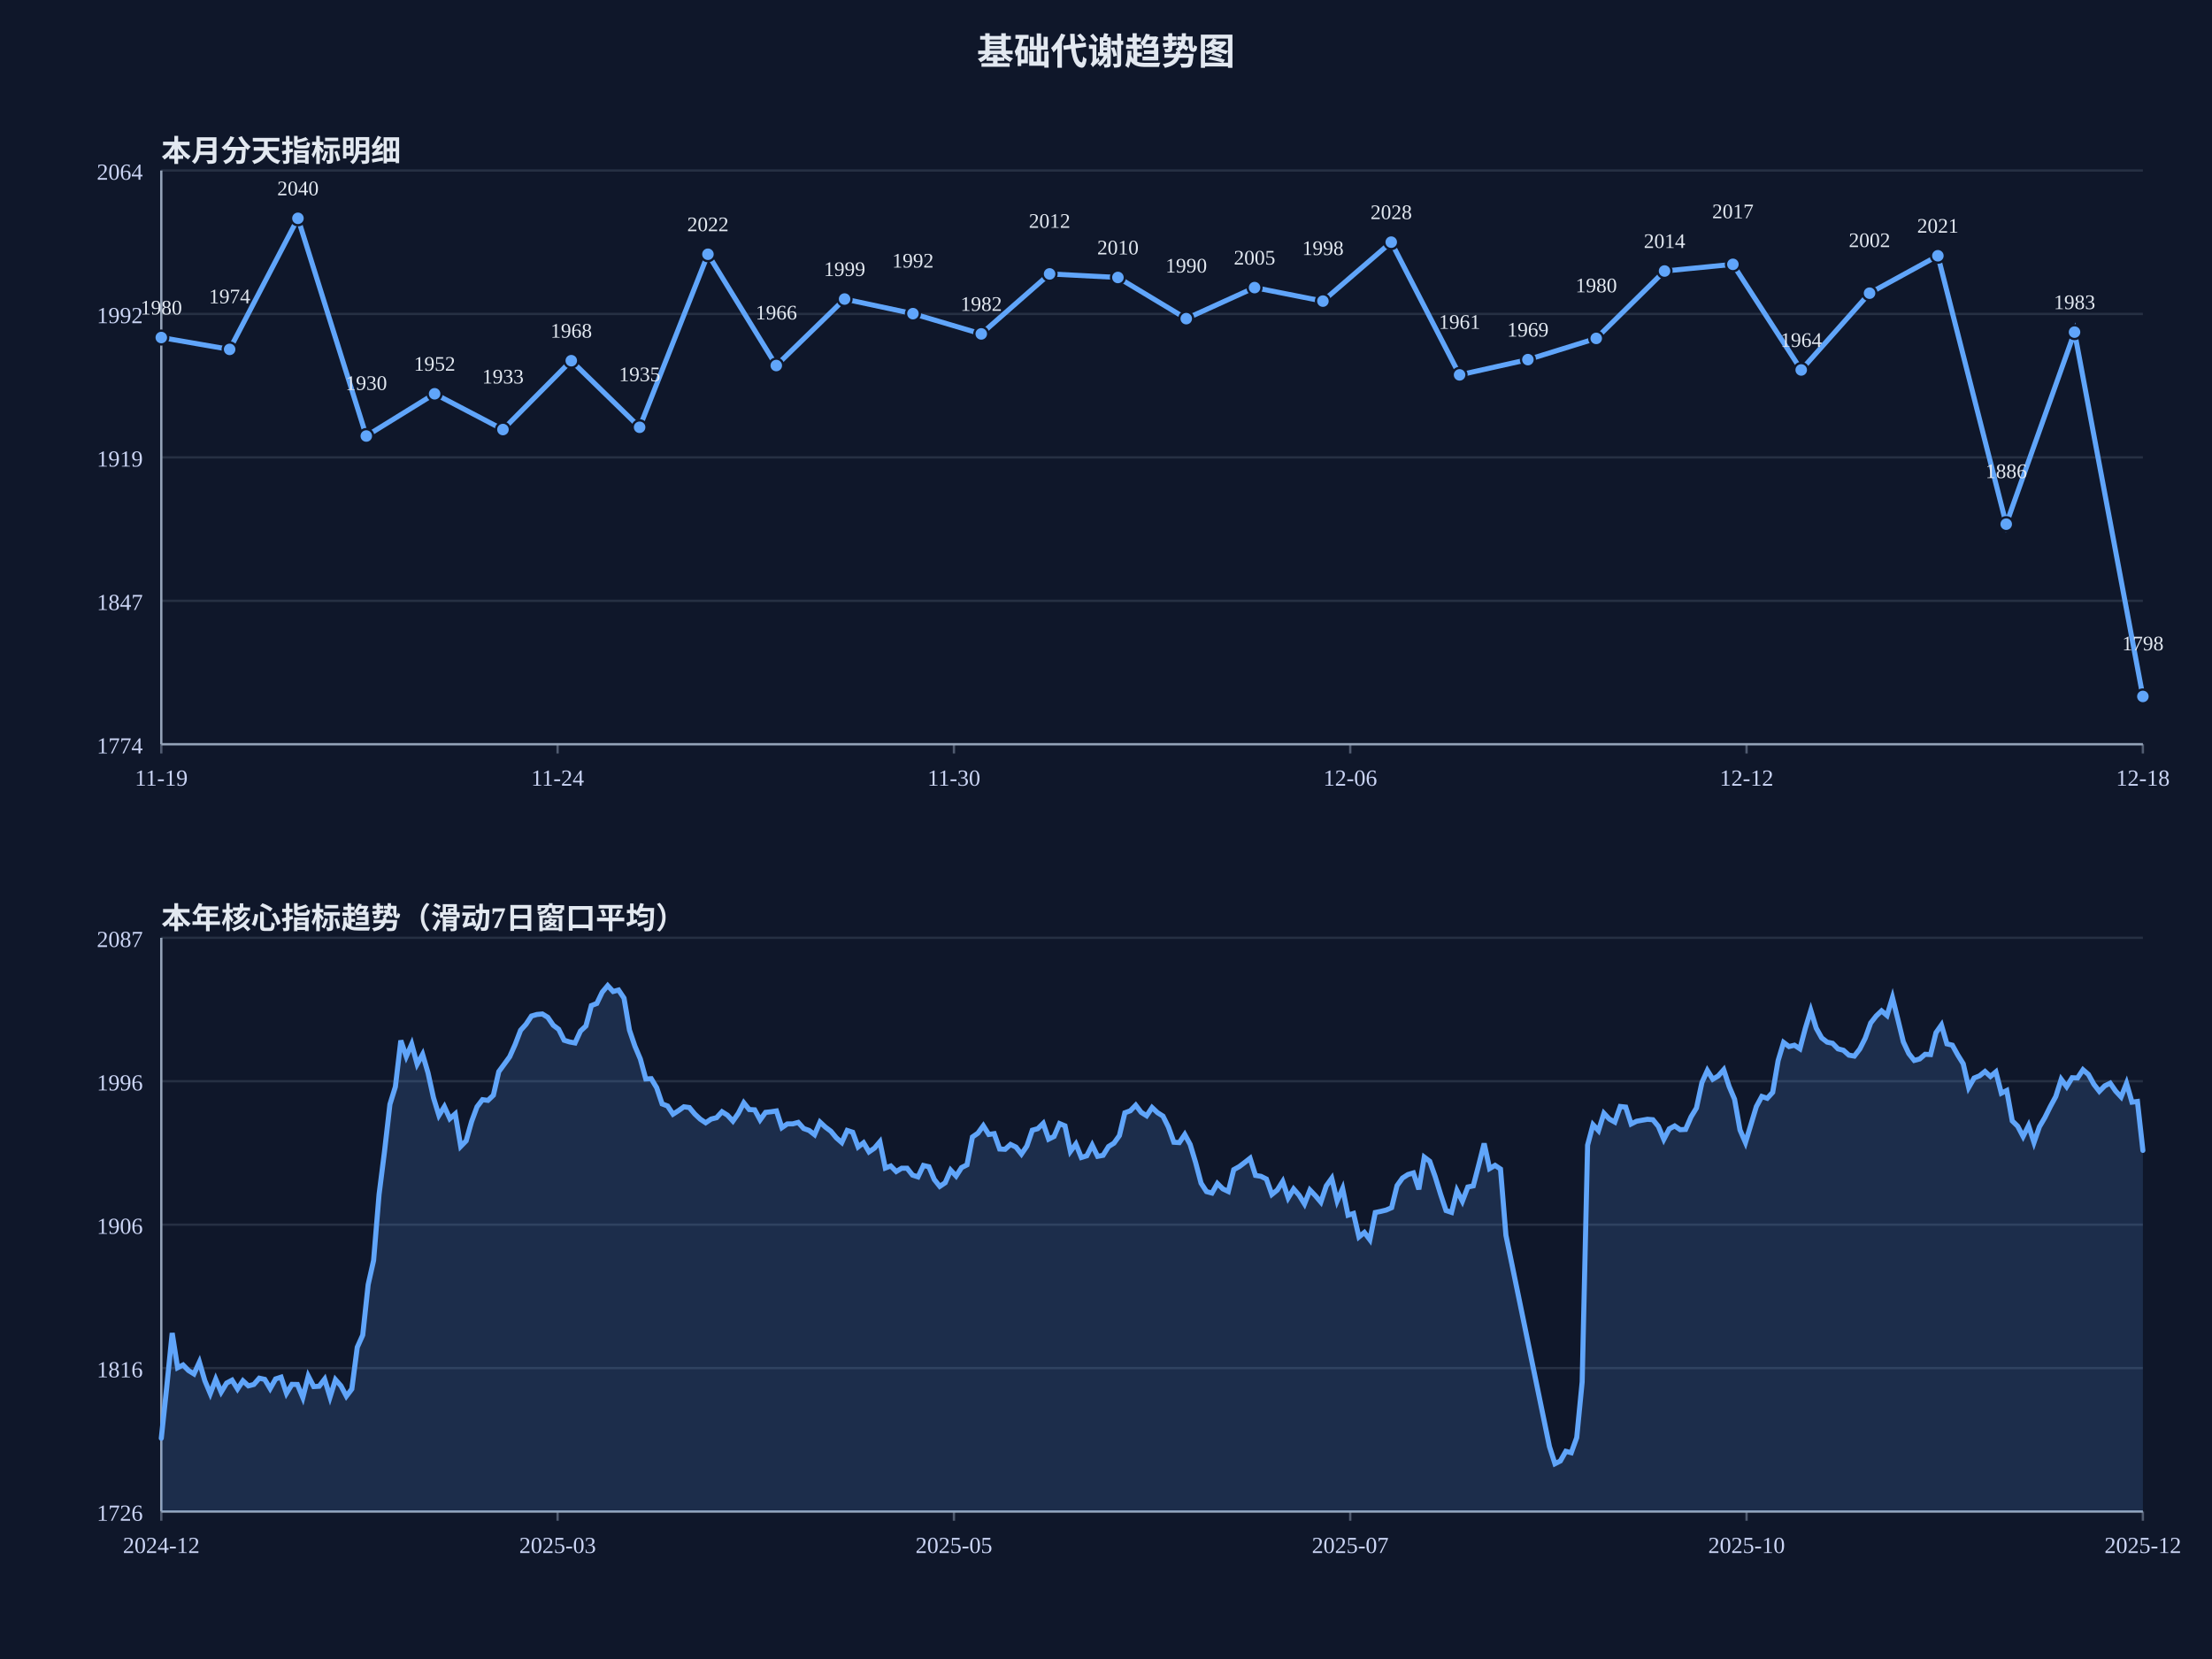
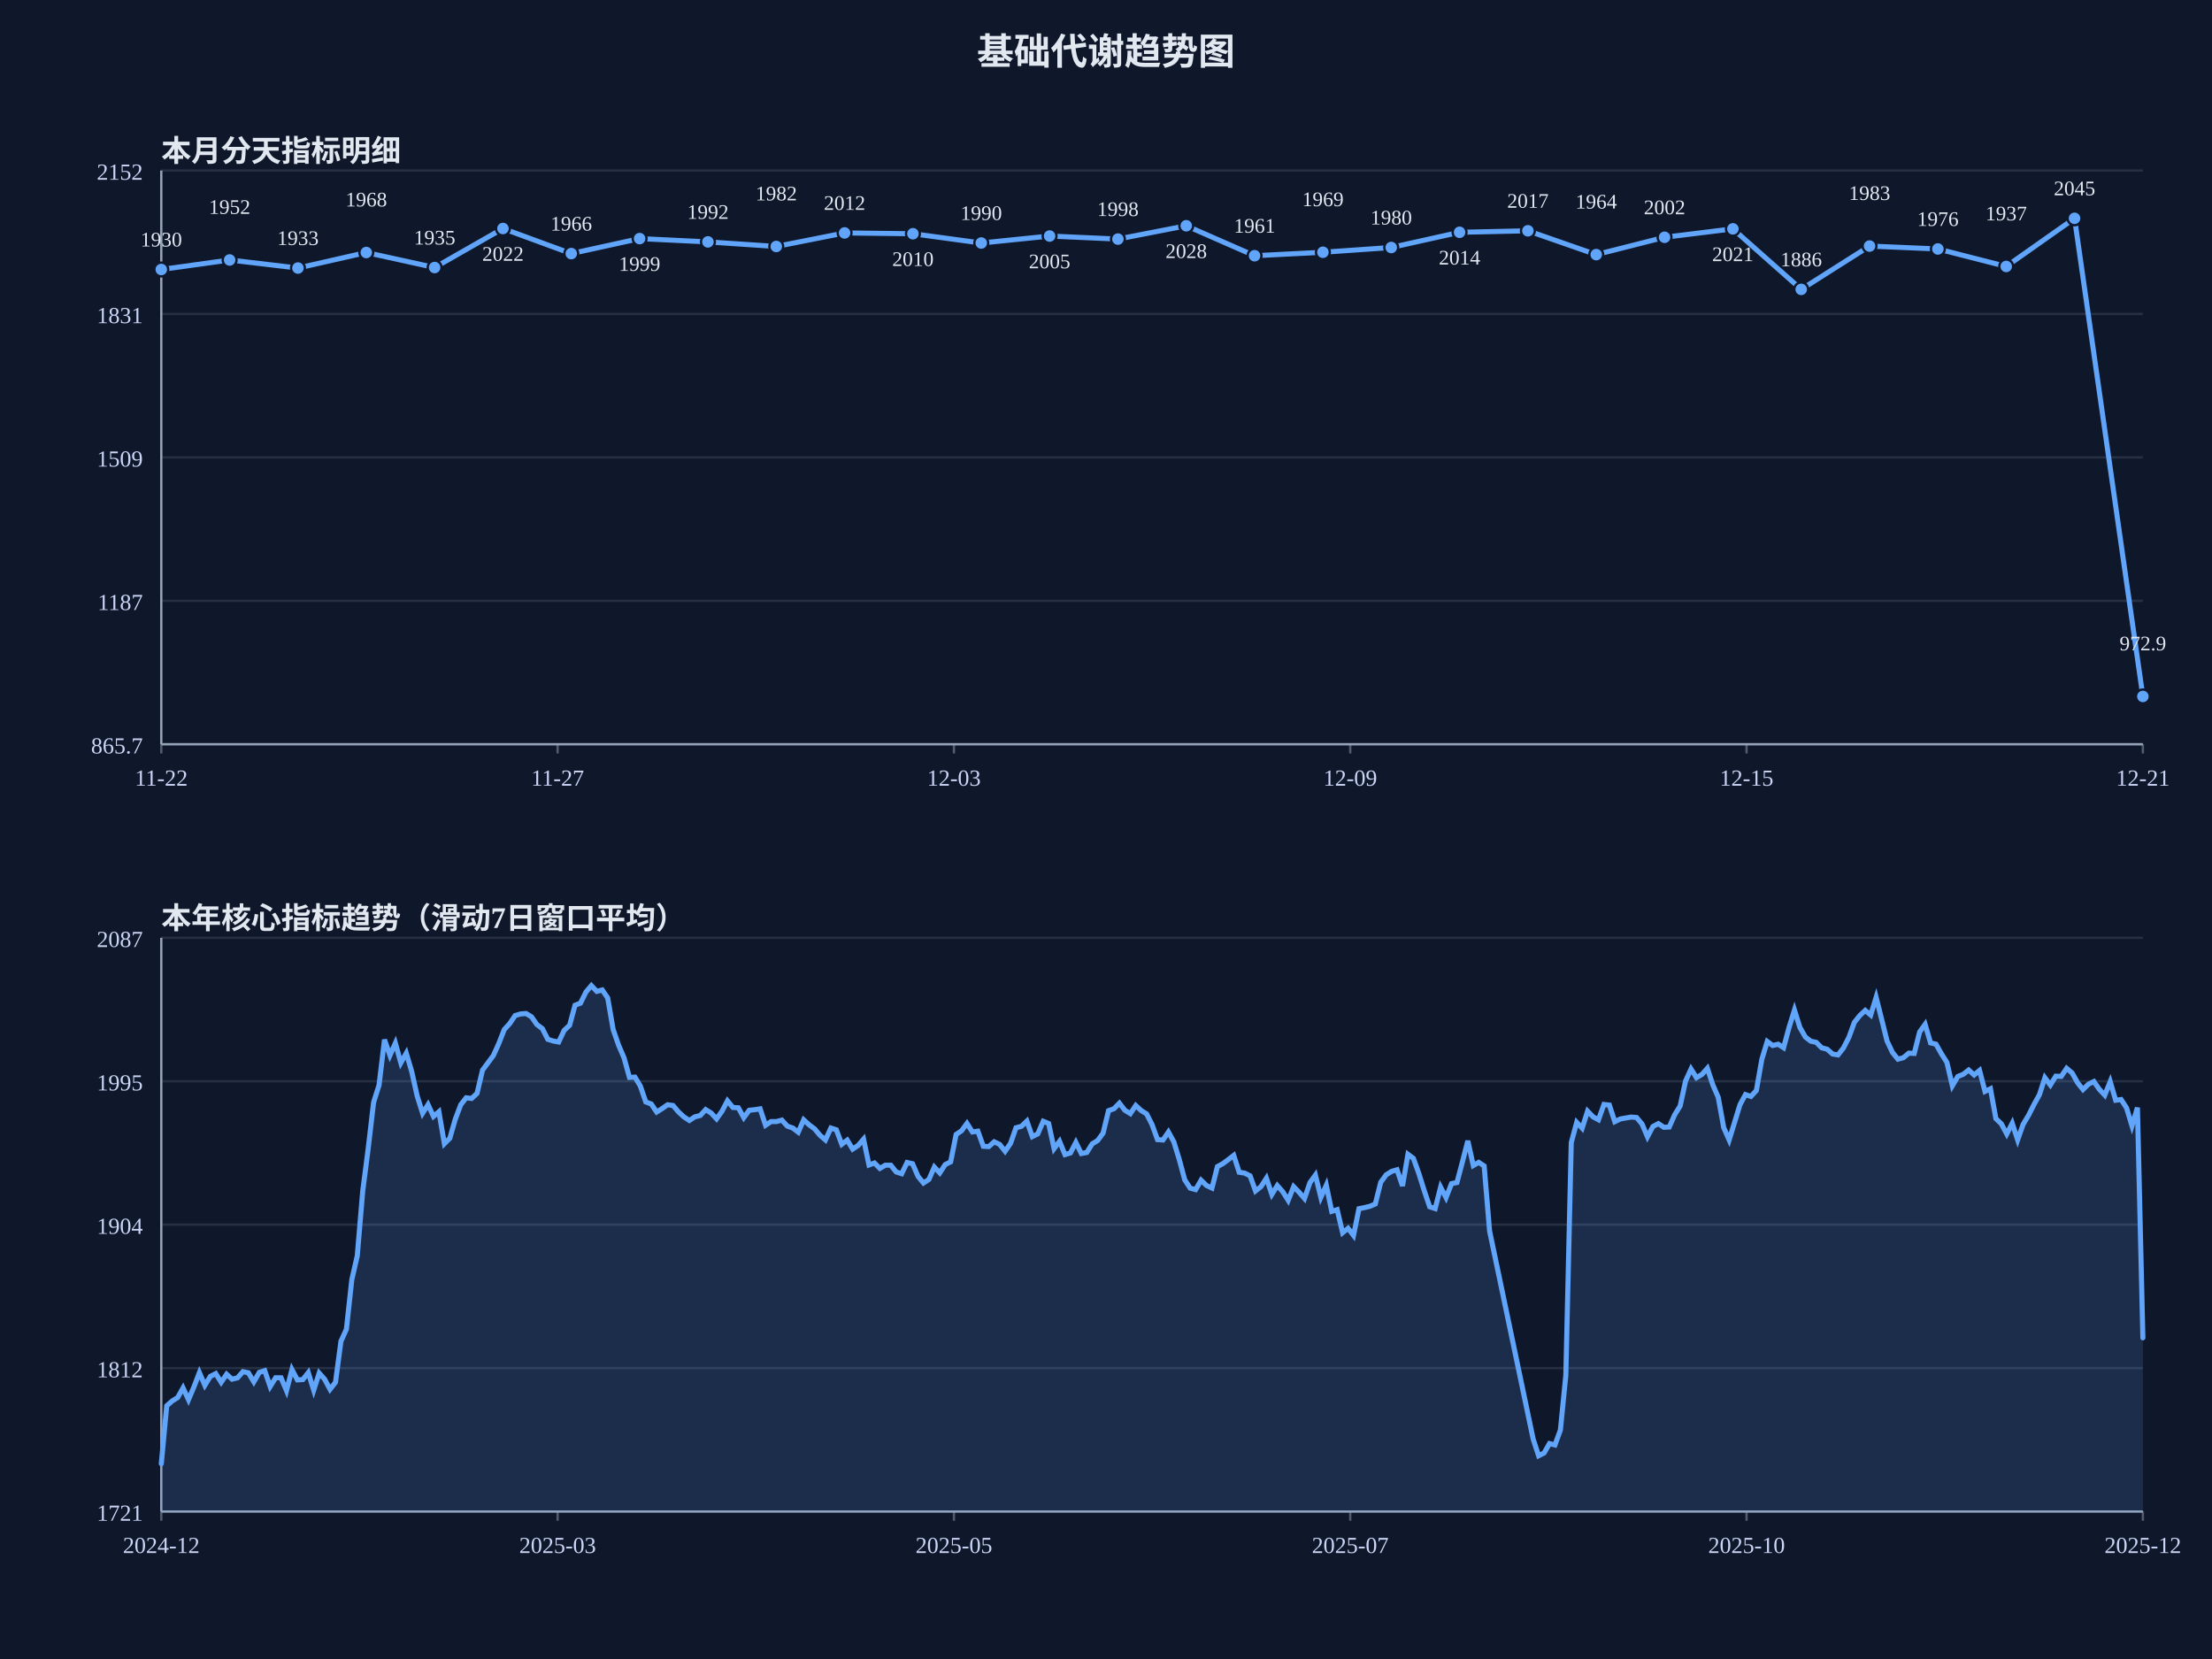
<svg xmlns="http://www.w3.org/2000/svg" viewBox="0 0 960 720" width="960" height="720">
  <rect width="960" height="720" fill="#0f172a" />
  <text x="480" y="28" fill="#e2e8f0" font-size="16" font-weight="700" text-anchor="middle">基础代谢趋势图</text>
  <text x="70" y="70" fill="#e2e8f0" font-size="13" font-weight="600">本月分天指标明细</text>
  <line x1="70" y1="323.00" x2="930" y2="323.00" stroke="#94a3b8" stroke-opacity="0.18" stroke-width="1" />
-   <text x="62" y="327.00" fill="#cbd5f5" font-size="10" text-anchor="end">1774</text>
+   <text x="62" y="327.00" fill="#cbd5f5" font-size="10" text-anchor="end">865.7</text>
  <line x1="70" y1="260.75" x2="930" y2="260.75" stroke="#94a3b8" stroke-opacity="0.18" stroke-width="1" />
-   <text x="62" y="264.75" fill="#cbd5f5" font-size="10" text-anchor="end">1847</text>
+   <text x="62" y="264.75" fill="#cbd5f5" font-size="10" text-anchor="end">1187</text>
  <line x1="70" y1="198.50" x2="930" y2="198.50" stroke="#94a3b8" stroke-opacity="0.18" stroke-width="1" />
-   <text x="62" y="202.50" fill="#cbd5f5" font-size="10" text-anchor="end">1919</text>
+   <text x="62" y="202.50" fill="#cbd5f5" font-size="10" text-anchor="end">1509</text>
  <line x1="70" y1="136.25" x2="930" y2="136.25" stroke="#94a3b8" stroke-opacity="0.18" stroke-width="1" />
-   <text x="62" y="140.25" fill="#cbd5f5" font-size="10" text-anchor="end">1992</text>
+   <text x="62" y="140.25" fill="#cbd5f5" font-size="10" text-anchor="end">1831</text>
  <line x1="70" y1="74.00" x2="930" y2="74.00" stroke="#94a3b8" stroke-opacity="0.18" stroke-width="1" />
-   <text x="62" y="78.00" fill="#cbd5f5" font-size="10" text-anchor="end">2064</text>
+   <text x="62" y="78.00" fill="#cbd5f5" font-size="10" text-anchor="end">2152</text>
  <line x1="70.00" y1="323" x2="70.00" y2="327" stroke="#94a3b8" stroke-opacity="0.5" stroke-width="1" />
-   <text x="70.00" y="341" fill="#cbd5f5" font-size="10" text-anchor="middle">11-19</text>
+   <text x="70.00" y="341" fill="#cbd5f5" font-size="10" text-anchor="middle">11-22</text>
  <line x1="242.00" y1="323" x2="242.00" y2="327" stroke="#94a3b8" stroke-opacity="0.5" stroke-width="1" />
-   <text x="242.00" y="341" fill="#cbd5f5" font-size="10" text-anchor="middle">11-24</text>
+   <text x="242.00" y="341" fill="#cbd5f5" font-size="10" text-anchor="middle">11-27</text>
  <line x1="414.00" y1="323" x2="414.00" y2="327" stroke="#94a3b8" stroke-opacity="0.5" stroke-width="1" />
-   <text x="414.00" y="341" fill="#cbd5f5" font-size="10" text-anchor="middle">11-30</text>
+   <text x="414.00" y="341" fill="#cbd5f5" font-size="10" text-anchor="middle">12-03</text>
  <line x1="586.00" y1="323" x2="586.00" y2="327" stroke="#94a3b8" stroke-opacity="0.5" stroke-width="1" />
-   <text x="586.00" y="341" fill="#cbd5f5" font-size="10" text-anchor="middle">12-06</text>
+   <text x="586.00" y="341" fill="#cbd5f5" font-size="10" text-anchor="middle">12-09</text>
  <line x1="758.00" y1="323" x2="758.00" y2="327" stroke="#94a3b8" stroke-opacity="0.5" stroke-width="1" />
-   <text x="758.00" y="341" fill="#cbd5f5" font-size="10" text-anchor="middle">12-12</text>
+   <text x="758.00" y="341" fill="#cbd5f5" font-size="10" text-anchor="middle">12-15</text>
  <line x1="930.00" y1="323" x2="930.00" y2="327" stroke="#94a3b8" stroke-opacity="0.5" stroke-width="1" />
-   <text x="930.00" y="341" fill="#cbd5f5" font-size="10" text-anchor="middle">12-18</text>
+   <text x="930.00" y="341" fill="#cbd5f5" font-size="10" text-anchor="middle">12-21</text>
  <line x1="70" y1="74" x2="70" y2="323" stroke="#94a3b8" stroke-width="1" />
  <line x1="70" y1="323" x2="930" y2="323" stroke="#94a3b8" stroke-width="1" />
-   <path d="M70.00,146.49 L99.66,151.63 L129.31,94.75 L158.97,189.23 L188.62,170.90 L218.28,186.42 L247.93,156.54 L277.59,185.44 L307.24,110.34 L336.90,158.64 L366.55,129.78 L396.21,136.12 L425.86,144.91 L455.52,118.88 L485.17,120.42 L514.83,138.29 L544.48,124.82 L574.14,130.68 L603.79,105.09 L633.45,162.70 L663.10,156.07 L692.76,146.86 L722.41,117.62 L752.07,114.72 L781.72,160.56 L811.38,127.24 L841.03,111.00 L870.69,227.48 L900.34,144.14 L930.00,302.25" fill="none" stroke="#60a5fa" stroke-width="2.2" stroke-linecap="round" />
-   <circle cx="70.00" cy="146.49" r="3" fill="#60a5fa" stroke="#0f172a" stroke-width="1" />
-   <text x="70.00" y="136.49" fill="#e2e8f0" font-size="9" text-anchor="middle">1980</text>
-   <circle cx="99.66" cy="151.63" r="3" fill="#60a5fa" stroke="#0f172a" stroke-width="1" />
-   <text x="99.66" y="131.63" fill="#e2e8f0" font-size="9" text-anchor="middle">1974</text>
-   <circle cx="129.31" cy="94.75" r="3" fill="#60a5fa" stroke="#0f172a" stroke-width="1" />
-   <text x="129.31" y="84.75" fill="#e2e8f0" font-size="9" text-anchor="middle">2040</text>
-   <circle cx="158.97" cy="189.23" r="3" fill="#60a5fa" stroke="#0f172a" stroke-width="1" />
-   <text x="158.97" y="169.23" fill="#e2e8f0" font-size="9" text-anchor="middle">1930</text>
-   <circle cx="188.62" cy="170.90" r="3" fill="#60a5fa" stroke="#0f172a" stroke-width="1" />
-   <text x="188.62" y="160.90" fill="#e2e8f0" font-size="9" text-anchor="middle">1952</text>
-   <circle cx="218.28" cy="186.42" r="3" fill="#60a5fa" stroke="#0f172a" stroke-width="1" />
-   <text x="218.28" y="166.42" fill="#e2e8f0" font-size="9" text-anchor="middle">1933</text>
-   <circle cx="247.93" cy="156.54" r="3" fill="#60a5fa" stroke="#0f172a" stroke-width="1" />
-   <text x="247.93" y="146.54" fill="#e2e8f0" font-size="9" text-anchor="middle">1968</text>
-   <circle cx="277.59" cy="185.44" r="3" fill="#60a5fa" stroke="#0f172a" stroke-width="1" />
-   <text x="277.59" y="165.44" fill="#e2e8f0" font-size="9" text-anchor="middle">1935</text>
-   <circle cx="307.24" cy="110.34" r="3" fill="#60a5fa" stroke="#0f172a" stroke-width="1" />
-   <text x="307.24" y="100.34" fill="#e2e8f0" font-size="9" text-anchor="middle">2022</text>
-   <circle cx="336.90" cy="158.64" r="3" fill="#60a5fa" stroke="#0f172a" stroke-width="1" />
-   <text x="336.90" y="138.64" fill="#e2e8f0" font-size="9" text-anchor="middle">1966</text>
-   <circle cx="366.55" cy="129.78" r="3" fill="#60a5fa" stroke="#0f172a" stroke-width="1" />
-   <text x="366.55" y="119.78" fill="#e2e8f0" font-size="9" text-anchor="middle">1999</text>
-   <circle cx="396.21" cy="136.12" r="3" fill="#60a5fa" stroke="#0f172a" stroke-width="1" />
-   <text x="396.21" y="116.12" fill="#e2e8f0" font-size="9" text-anchor="middle">1992</text>
-   <circle cx="425.86" cy="144.91" r="3" fill="#60a5fa" stroke="#0f172a" stroke-width="1" />
-   <text x="425.86" y="134.91" fill="#e2e8f0" font-size="9" text-anchor="middle">1982</text>
-   <circle cx="455.52" cy="118.88" r="3" fill="#60a5fa" stroke="#0f172a" stroke-width="1" />
-   <text x="455.52" y="98.88" fill="#e2e8f0" font-size="9" text-anchor="middle">2012</text>
-   <circle cx="485.17" cy="120.42" r="3" fill="#60a5fa" stroke="#0f172a" stroke-width="1" />
-   <text x="485.17" y="110.42" fill="#e2e8f0" font-size="9" text-anchor="middle">2010</text>
-   <circle cx="514.83" cy="138.29" r="3" fill="#60a5fa" stroke="#0f172a" stroke-width="1" />
-   <text x="514.83" y="118.29" fill="#e2e8f0" font-size="9" text-anchor="middle">1990</text>
-   <circle cx="544.48" cy="124.82" r="3" fill="#60a5fa" stroke="#0f172a" stroke-width="1" />
-   <text x="544.48" y="114.82" fill="#e2e8f0" font-size="9" text-anchor="middle">2005</text>
-   <circle cx="574.14" cy="130.68" r="3" fill="#60a5fa" stroke="#0f172a" stroke-width="1" />
-   <text x="574.14" y="110.68" fill="#e2e8f0" font-size="9" text-anchor="middle">1998</text>
-   <circle cx="603.79" cy="105.09" r="3" fill="#60a5fa" stroke="#0f172a" stroke-width="1" />
-   <text x="603.79" y="95.09" fill="#e2e8f0" font-size="9" text-anchor="middle">2028</text>
-   <circle cx="633.45" cy="162.70" r="3" fill="#60a5fa" stroke="#0f172a" stroke-width="1" />
-   <text x="633.45" y="142.70" fill="#e2e8f0" font-size="9" text-anchor="middle">1961</text>
-   <circle cx="663.10" cy="156.07" r="3" fill="#60a5fa" stroke="#0f172a" stroke-width="1" />
-   <text x="663.10" y="146.07" fill="#e2e8f0" font-size="9" text-anchor="middle">1969</text>
-   <circle cx="692.76" cy="146.86" r="3" fill="#60a5fa" stroke="#0f172a" stroke-width="1" />
-   <text x="692.76" y="126.86" fill="#e2e8f0" font-size="9" text-anchor="middle">1980</text>
-   <circle cx="722.41" cy="117.62" r="3" fill="#60a5fa" stroke="#0f172a" stroke-width="1" />
-   <text x="722.41" y="107.62" fill="#e2e8f0" font-size="9" text-anchor="middle">2014</text>
-   <circle cx="752.07" cy="114.72" r="3" fill="#60a5fa" stroke="#0f172a" stroke-width="1" />
-   <text x="752.07" y="94.72" fill="#e2e8f0" font-size="9" text-anchor="middle">2017</text>
-   <circle cx="781.72" cy="160.56" r="3" fill="#60a5fa" stroke="#0f172a" stroke-width="1" />
-   <text x="781.72" y="150.56" fill="#e2e8f0" font-size="9" text-anchor="middle">1964</text>
-   <circle cx="811.38" cy="127.24" r="3" fill="#60a5fa" stroke="#0f172a" stroke-width="1" />
-   <text x="811.38" y="107.24" fill="#e2e8f0" font-size="9" text-anchor="middle">2002</text>
-   <circle cx="841.03" cy="111.00" r="3" fill="#60a5fa" stroke="#0f172a" stroke-width="1" />
-   <text x="841.03" y="101.00" fill="#e2e8f0" font-size="9" text-anchor="middle">2021</text>
-   <circle cx="870.69" cy="227.48" r="3" fill="#60a5fa" stroke="#0f172a" stroke-width="1" />
-   <text x="870.69" y="207.48" fill="#e2e8f0" font-size="9" text-anchor="middle">1886</text>
-   <circle cx="900.34" cy="144.14" r="3" fill="#60a5fa" stroke="#0f172a" stroke-width="1" />
-   <text x="900.34" y="134.14" fill="#e2e8f0" font-size="9" text-anchor="middle">1983</text>
+   <path d="M70.00,116.96 L99.66,112.83 L129.31,116.33 L158.97,109.59 L188.62,116.11 L218.28,99.17 L247.93,110.06 L277.59,103.55 L307.24,104.98 L336.90,106.97 L366.55,101.09 L396.21,101.44 L425.86,105.47 L455.52,102.44 L485.17,103.76 L514.83,97.98 L544.48,110.98 L574.14,109.48 L603.79,107.41 L633.45,100.81 L663.10,100.16 L692.76,110.50 L722.41,102.98 L752.07,99.32 L781.72,125.59 L811.38,106.79 L841.03,108.05 L870.69,115.64 L900.34,94.75 L930.00,302.25" fill="none" stroke="#60a5fa" stroke-width="2.2" stroke-linecap="round" />
+   <circle cx="70.00" cy="116.96" r="3" fill="#60a5fa" stroke="#0f172a" stroke-width="1" />
+   <text x="70.00" y="106.96" fill="#e2e8f0" font-size="9" text-anchor="middle">1930</text>
+   <circle cx="99.66" cy="112.83" r="3" fill="#60a5fa" stroke="#0f172a" stroke-width="1" />
+   <text x="99.66" y="92.83" fill="#e2e8f0" font-size="9" text-anchor="middle">1952</text>
+   <circle cx="129.31" cy="116.33" r="3" fill="#60a5fa" stroke="#0f172a" stroke-width="1" />
+   <text x="129.31" y="106.33" fill="#e2e8f0" font-size="9" text-anchor="middle">1933</text>
+   <circle cx="158.97" cy="109.59" r="3" fill="#60a5fa" stroke="#0f172a" stroke-width="1" />
+   <text x="158.97" y="89.59" fill="#e2e8f0" font-size="9" text-anchor="middle">1968</text>
+   <circle cx="188.62" cy="116.11" r="3" fill="#60a5fa" stroke="#0f172a" stroke-width="1" />
+   <text x="188.62" y="106.11" fill="#e2e8f0" font-size="9" text-anchor="middle">1935</text>
+   <circle cx="218.28" cy="99.17" r="3" fill="#60a5fa" stroke="#0f172a" stroke-width="1" />
+   <text x="218.28" y="113.17" fill="#e2e8f0" font-size="9" text-anchor="middle">2022</text>
+   <circle cx="247.93" cy="110.06" r="3" fill="#60a5fa" stroke="#0f172a" stroke-width="1" />
+   <text x="247.93" y="100.06" fill="#e2e8f0" font-size="9" text-anchor="middle">1966</text>
+   <circle cx="277.59" cy="103.55" r="3" fill="#60a5fa" stroke="#0f172a" stroke-width="1" />
+   <text x="277.59" y="117.55" fill="#e2e8f0" font-size="9" text-anchor="middle">1999</text>
+   <circle cx="307.24" cy="104.98" r="3" fill="#60a5fa" stroke="#0f172a" stroke-width="1" />
+   <text x="307.24" y="94.98" fill="#e2e8f0" font-size="9" text-anchor="middle">1992</text>
+   <circle cx="336.90" cy="106.97" r="3" fill="#60a5fa" stroke="#0f172a" stroke-width="1" />
+   <text x="336.90" y="86.97" fill="#e2e8f0" font-size="9" text-anchor="middle">1982</text>
+   <circle cx="366.55" cy="101.09" r="3" fill="#60a5fa" stroke="#0f172a" stroke-width="1" />
+   <text x="366.55" y="91.09" fill="#e2e8f0" font-size="9" text-anchor="middle">2012</text>
+   <circle cx="396.21" cy="101.44" r="3" fill="#60a5fa" stroke="#0f172a" stroke-width="1" />
+   <text x="396.21" y="115.44" fill="#e2e8f0" font-size="9" text-anchor="middle">2010</text>
+   <circle cx="425.86" cy="105.47" r="3" fill="#60a5fa" stroke="#0f172a" stroke-width="1" />
+   <text x="425.86" y="95.47" fill="#e2e8f0" font-size="9" text-anchor="middle">1990</text>
+   <circle cx="455.52" cy="102.44" r="3" fill="#60a5fa" stroke="#0f172a" stroke-width="1" />
+   <text x="455.52" y="116.44" fill="#e2e8f0" font-size="9" text-anchor="middle">2005</text>
+   <circle cx="485.17" cy="103.76" r="3" fill="#60a5fa" stroke="#0f172a" stroke-width="1" />
+   <text x="485.17" y="93.76" fill="#e2e8f0" font-size="9" text-anchor="middle">1998</text>
+   <circle cx="514.83" cy="97.98" r="3" fill="#60a5fa" stroke="#0f172a" stroke-width="1" />
+   <text x="514.83" y="111.98" fill="#e2e8f0" font-size="9" text-anchor="middle">2028</text>
+   <circle cx="544.48" cy="110.98" r="3" fill="#60a5fa" stroke="#0f172a" stroke-width="1" />
+   <text x="544.48" y="100.98" fill="#e2e8f0" font-size="9" text-anchor="middle">1961</text>
+   <circle cx="574.14" cy="109.48" r="3" fill="#60a5fa" stroke="#0f172a" stroke-width="1" />
+   <text x="574.14" y="89.48" fill="#e2e8f0" font-size="9" text-anchor="middle">1969</text>
+   <circle cx="603.79" cy="107.41" r="3" fill="#60a5fa" stroke="#0f172a" stroke-width="1" />
+   <text x="603.79" y="97.41" fill="#e2e8f0" font-size="9" text-anchor="middle">1980</text>
+   <circle cx="633.45" cy="100.81" r="3" fill="#60a5fa" stroke="#0f172a" stroke-width="1" />
+   <text x="633.45" y="114.81" fill="#e2e8f0" font-size="9" text-anchor="middle">2014</text>
+   <circle cx="663.10" cy="100.16" r="3" fill="#60a5fa" stroke="#0f172a" stroke-width="1" />
+   <text x="663.10" y="90.16" fill="#e2e8f0" font-size="9" text-anchor="middle">2017</text>
+   <circle cx="692.76" cy="110.50" r="3" fill="#60a5fa" stroke="#0f172a" stroke-width="1" />
+   <text x="692.76" y="90.50" fill="#e2e8f0" font-size="9" text-anchor="middle">1964</text>
+   <circle cx="722.41" cy="102.98" r="3" fill="#60a5fa" stroke="#0f172a" stroke-width="1" />
+   <text x="722.41" y="92.98" fill="#e2e8f0" font-size="9" text-anchor="middle">2002</text>
+   <circle cx="752.07" cy="99.32" r="3" fill="#60a5fa" stroke="#0f172a" stroke-width="1" />
+   <text x="752.07" y="113.32" fill="#e2e8f0" font-size="9" text-anchor="middle">2021</text>
+   <circle cx="781.72" cy="125.59" r="3" fill="#60a5fa" stroke="#0f172a" stroke-width="1" />
+   <text x="781.72" y="115.59" fill="#e2e8f0" font-size="9" text-anchor="middle">1886</text>
+   <circle cx="811.38" cy="106.79" r="3" fill="#60a5fa" stroke="#0f172a" stroke-width="1" />
+   <text x="811.38" y="86.79" fill="#e2e8f0" font-size="9" text-anchor="middle">1983</text>
+   <circle cx="841.03" cy="108.05" r="3" fill="#60a5fa" stroke="#0f172a" stroke-width="1" />
+   <text x="841.03" y="98.05" fill="#e2e8f0" font-size="9" text-anchor="middle">1976</text>
+   <circle cx="870.69" cy="115.64" r="3" fill="#60a5fa" stroke="#0f172a" stroke-width="1" />
+   <text x="870.69" y="95.64" fill="#e2e8f0" font-size="9" text-anchor="middle">1937</text>
+   <circle cx="900.34" cy="94.75" r="3" fill="#60a5fa" stroke="#0f172a" stroke-width="1" />
+   <text x="900.34" y="84.75" fill="#e2e8f0" font-size="9" text-anchor="middle">2045</text>
  <circle cx="930.00" cy="302.25" r="3" fill="#60a5fa" stroke="#0f172a" stroke-width="1" />
-   <text x="930.00" y="282.25" fill="#e2e8f0" font-size="9" text-anchor="middle">1798</text>
+   <text x="930.00" y="282.25" fill="#e2e8f0" font-size="9" text-anchor="middle">972.9</text>
  <text x="70" y="403" fill="#e2e8f0" font-size="13" font-weight="600">本年核心指标趋势（滑动7日窗口平均）</text>
  <line x1="70" y1="656.00" x2="930" y2="656.00" stroke="#94a3b8" stroke-opacity="0.18" stroke-width="1" />
-   <text x="62" y="660.00" fill="#cbd5f5" font-size="10" text-anchor="end">1726</text>
+   <text x="62" y="660.00" fill="#cbd5f5" font-size="10" text-anchor="end">1721</text>
  <line x1="70" y1="593.75" x2="930" y2="593.75" stroke="#94a3b8" stroke-opacity="0.18" stroke-width="1" />
-   <text x="62" y="597.75" fill="#cbd5f5" font-size="10" text-anchor="end">1816</text>
+   <text x="62" y="597.75" fill="#cbd5f5" font-size="10" text-anchor="end">1812</text>
  <line x1="70" y1="531.50" x2="930" y2="531.50" stroke="#94a3b8" stroke-opacity="0.18" stroke-width="1" />
-   <text x="62" y="535.50" fill="#cbd5f5" font-size="10" text-anchor="end">1906</text>
+   <text x="62" y="535.50" fill="#cbd5f5" font-size="10" text-anchor="end">1904</text>
  <line x1="70" y1="469.25" x2="930" y2="469.25" stroke="#94a3b8" stroke-opacity="0.18" stroke-width="1" />
-   <text x="62" y="473.25" fill="#cbd5f5" font-size="10" text-anchor="end">1996</text>
+   <text x="62" y="473.25" fill="#cbd5f5" font-size="10" text-anchor="end">1995</text>
  <line x1="70" y1="407.00" x2="930" y2="407.00" stroke="#94a3b8" stroke-opacity="0.18" stroke-width="1" />
  <text x="62" y="411.00" fill="#cbd5f5" font-size="10" text-anchor="end">2087</text>
  <line x1="70.00" y1="656" x2="70.00" y2="660" stroke="#94a3b8" stroke-opacity="0.5" stroke-width="1" />
  <text x="70.00" y="674" fill="#cbd5f5" font-size="10" text-anchor="middle">2024-12</text>
  <line x1="242.00" y1="656" x2="242.00" y2="660" stroke="#94a3b8" stroke-opacity="0.5" stroke-width="1" />
  <text x="242.00" y="674" fill="#cbd5f5" font-size="10" text-anchor="middle">2025-03</text>
  <line x1="414.00" y1="656" x2="414.00" y2="660" stroke="#94a3b8" stroke-opacity="0.5" stroke-width="1" />
  <text x="414.00" y="674" fill="#cbd5f5" font-size="10" text-anchor="middle">2025-05</text>
  <line x1="586.00" y1="656" x2="586.00" y2="660" stroke="#94a3b8" stroke-opacity="0.5" stroke-width="1" />
  <text x="586.00" y="674" fill="#cbd5f5" font-size="10" text-anchor="middle">2025-07</text>
  <line x1="758.00" y1="656" x2="758.00" y2="660" stroke="#94a3b8" stroke-opacity="0.5" stroke-width="1" />
  <text x="758.00" y="674" fill="#cbd5f5" font-size="10" text-anchor="middle">2025-10</text>
  <line x1="930.00" y1="656" x2="930.00" y2="660" stroke="#94a3b8" stroke-opacity="0.5" stroke-width="1" />
  <text x="930.00" y="674" fill="#cbd5f5" font-size="10" text-anchor="middle">2025-12</text>
  <line x1="70" y1="407" x2="70" y2="656" stroke="#94a3b8" stroke-width="1" />
  <line x1="70" y1="656" x2="930" y2="656" stroke="#94a3b8" stroke-width="1" />
-   <path d="M70.00,656.00 L70.00,624.19 L72.36,601.99 L74.73,578.52 L77.09,593.58 L79.45,592.39 L81.81,594.80 L84.18,596.27 L86.54,591.13 L88.90,599.22 L91.26,604.82 L93.63,598.57 L95.99,604.15 L98.35,600.25 L100.71,599.00 L103.08,602.82 L105.44,599.27 L107.80,601.45 L110.16,600.85 L112.53,598.13 L114.89,598.64 L117.25,602.64 L119.62,598.45 L121.98,597.69 L124.34,604.70 L126.70,600.81 L129.07,600.85 L131.43,606.53 L133.79,597.20 L136.15,601.77 L138.52,601.62 L140.88,598.54 L143.24,606.31 L145.60,598.77 L147.97,601.46 L150.33,605.94 L152.69,602.82 L155.05,584.71 L157.42,579.42 L159.78,557.52 L162.14,547.03 L164.51,518.42 L166.87,499.79 L169.23,479.25 L171.59,471.66 L173.96,451.58 L176.32,458.53 L178.68,453.14 L181.04,461.84 L183.41,457.57 L185.77,465.65 L188.13,476.41 L190.49,484.08 L192.86,480.28 L195.22,485.49 L197.58,483.42 L199.95,497.53 L202.31,495.11 L204.67,486.75 L207.03,480.35 L209.40,477.25 L211.76,477.56 L214.12,475.32 L216.48,465.08 L218.85,461.85 L221.21,458.61 L223.57,453.30 L225.93,447.14 L228.30,444.51 L230.66,440.96 L233.02,440.27 L235.38,440.06 L237.75,441.51 L240.11,444.95 L242.47,446.72 L244.84,451.46 L247.20,452.20 L249.56,452.64 L251.92,447.49 L254.29,445.27 L256.65,436.41 L259.01,435.50 L261.37,430.59 L263.74,427.75 L266.10,430.30 L268.46,429.67 L270.82,433.19 L273.19,447.09 L275.55,454.02 L277.91,459.61 L280.27,468.27 L282.64,468.14 L285.00,472.08 L287.36,479.09 L289.73,479.99 L292.09,483.54 L294.45,482.03 L296.81,480.34 L299.18,480.67 L301.54,483.49 L303.90,485.70 L306.26,487.27 L308.63,485.67 L310.99,485.08 L313.35,482.49 L315.71,483.97 L318.08,486.55 L320.44,483.18 L322.80,478.61 L325.16,481.54 L327.53,481.66 L329.89,486.03 L332.25,482.76 L334.62,482.51 L336.98,482.14 L339.34,489.38 L341.70,487.77 L344.07,487.75 L346.43,487.12 L348.79,489.77 L351.15,490.60 L353.52,492.45 L355.88,486.98 L358.24,489.18 L360.60,490.95 L362.97,493.81 L365.33,495.86 L367.69,490.61 L370.05,491.39 L372.42,497.78 L374.78,495.95 L377.14,499.91 L379.51,498.29 L381.87,495.52 L384.23,506.92 L386.59,506.03 L388.96,508.43 L391.32,507.01 L393.68,507.01 L396.04,510.00 L398.41,510.77 L400.77,505.81 L403.13,506.36 L405.49,511.91 L407.86,514.88 L410.22,513.30 L412.58,507.83 L414.95,510.41 L417.31,506.73 L419.67,505.54 L422.03,493.45 L424.40,491.81 L426.76,488.56 L429.12,492.35 L431.48,492.00 L433.85,498.66 L436.21,498.79 L438.57,496.69 L440.93,497.84 L443.30,500.87 L445.66,497.39 L448.02,490.50 L450.38,489.85 L452.75,487.54 L455.11,494.39 L457.47,493.21 L459.84,487.63 L462.20,488.62 L464.56,499.71 L466.92,496.48 L469.29,502.35 L471.65,501.62 L474.01,496.96 L476.37,501.85 L478.74,501.40 L481.10,497.59 L483.46,496.13 L485.82,492.83 L488.19,482.95 L490.55,482.08 L492.91,479.64 L495.27,482.75 L497.64,484.24 L500.00,480.67 L502.36,482.89 L504.73,484.39 L507.09,489.13 L509.45,495.73 L511.81,495.89 L514.18,492.36 L516.54,496.72 L518.90,504.54 L521.26,513.49 L523.63,517.15 L525.99,517.78 L528.35,513.64 L530.71,515.97 L533.08,517.10 L535.44,507.63 L537.80,506.32 L540.16,504.54 L542.53,502.68 L544.89,510.13 L547.25,510.51 L549.62,511.70 L551.98,518.38 L554.34,516.47 L556.70,512.75 L559.07,519.90 L561.43,516.00 L563.79,518.70 L566.15,522.51 L568.52,516.48 L570.88,518.93 L573.24,521.72 L575.60,514.67 L577.97,511.37 L580.33,521.20 L582.69,515.84 L585.05,527.38 L587.42,526.64 L589.78,536.82 L592.14,534.87 L594.51,538.02 L596.87,526.22 L599.23,525.74 L601.59,525.16 L603.96,524.12 L606.32,514.55 L608.68,511.26 L611.04,509.74 L613.41,509.04 L615.77,516.16 L618.13,502.19 L620.49,503.99 L622.86,510.65 L625.22,518.32 L627.58,525.37 L629.95,526.17 L632.31,516.69 L634.67,521.32 L637.03,515.16 L639.40,514.66 L641.76,505.61 L644.12,496.26 L646.48,507.16 L648.85,505.76 L651.21,507.35 L653.57,536.09 L672.47,627.86 L674.84,635.25 L677.20,634.05 L679.56,629.87 L681.92,630.48 L684.29,623.92 L686.65,599.78 L689.01,497.01 L691.37,488.10 L693.74,490.68 L696.10,483.16 L698.46,485.66 L700.82,486.97 L703.19,480.21 L705.55,480.47 L707.91,487.80 L710.27,486.61 L712.64,486.18 L715.00,485.77 L717.36,485.96 L719.73,488.84 L722.09,494.47 L724.45,489.93 L726.81,488.66 L729.18,490.28 L731.54,490.16 L733.90,484.74 L736.26,480.86 L738.63,469.81 L740.99,464.57 L743.35,468.38 L745.71,466.95 L748.08,464.25 L750.44,471.51 L752.80,477.07 L755.16,490.41 L757.53,495.85 L759.89,488.08 L762.25,480.25 L764.62,475.86 L766.98,476.66 L769.34,474.07 L771.70,460.29 L774.07,452.41 L776.43,454.19 L778.79,453.62 L781.15,455.16 L783.52,446.24 L785.88,438.52 L788.24,446.21 L790.60,450.44 L792.97,452.28 L795.33,452.79 L797.69,455.20 L800.05,455.82 L802.42,457.93 L804.78,458.34 L807.14,455.27 L809.51,450.56 L811.87,443.97 L814.23,440.96 L816.59,438.71 L818.96,440.73 L821.32,432.93 L823.68,442.46 L826.04,452.16 L828.41,457.24 L830.77,460.22 L833.13,459.58 L835.49,457.56 L837.86,457.68 L840.22,448.18 L842.58,444.84 L844.95,453.03 L847.31,453.60 L849.67,457.86 L852.03,461.66 L854.40,471.96 L856.76,467.86 L859.12,466.90 L861.48,465.01 L863.85,467.18 L866.21,465.19 L868.57,474.44 L870.93,473.28 L873.30,486.46 L875.66,488.75 L878.02,493.23 L880.38,488.48 L882.75,495.83 L885.11,488.99 L887.47,484.99 L889.84,480.22 L892.20,475.88 L894.56,468.40 L896.92,471.62 L899.29,467.73 L901.65,467.83 L904.01,464.26 L906.37,466.31 L908.74,470.59 L911.10,473.63 L913.46,471.25 L915.82,470.09 L918.19,473.53 L920.55,476.07 L922.91,470.13 L925.27,478.34 L927.64,478.03 L930.00,499.27 L930.00,656.00 Z" fill="#60a5fa" fill-opacity="0.16" stroke="none" />
-   <path d="M70.00,624.19 L72.36,601.99 L74.73,578.52 L77.09,593.58 L79.45,592.39 L81.81,594.80 L84.18,596.27 L86.54,591.13 L88.90,599.22 L91.26,604.82 L93.63,598.57 L95.99,604.15 L98.35,600.25 L100.71,599.00 L103.08,602.82 L105.44,599.27 L107.80,601.45 L110.16,600.85 L112.53,598.13 L114.89,598.64 L117.25,602.64 L119.62,598.45 L121.98,597.69 L124.34,604.70 L126.70,600.81 L129.07,600.85 L131.43,606.53 L133.79,597.20 L136.15,601.77 L138.52,601.62 L140.88,598.54 L143.24,606.31 L145.60,598.77 L147.97,601.46 L150.33,605.94 L152.69,602.82 L155.05,584.71 L157.42,579.42 L159.78,557.52 L162.14,547.03 L164.51,518.42 L166.87,499.79 L169.23,479.25 L171.59,471.66 L173.96,451.58 L176.32,458.53 L178.68,453.14 L181.04,461.84 L183.41,457.57 L185.77,465.65 L188.13,476.41 L190.49,484.08 L192.86,480.28 L195.22,485.49 L197.58,483.42 L199.95,497.53 L202.31,495.11 L204.67,486.75 L207.03,480.35 L209.40,477.25 L211.76,477.56 L214.12,475.32 L216.48,465.08 L218.85,461.85 L221.21,458.61 L223.57,453.30 L225.93,447.14 L228.30,444.51 L230.66,440.96 L233.02,440.27 L235.38,440.06 L237.75,441.51 L240.11,444.95 L242.47,446.72 L244.84,451.46 L247.20,452.20 L249.56,452.64 L251.92,447.49 L254.29,445.27 L256.65,436.41 L259.01,435.50 L261.37,430.59 L263.74,427.75 L266.10,430.30 L268.46,429.67 L270.82,433.19 L273.19,447.09 L275.55,454.02 L277.91,459.61 L280.27,468.27 L282.64,468.14 L285.00,472.08 L287.36,479.09 L289.73,479.99 L292.09,483.54 L294.45,482.03 L296.81,480.34 L299.18,480.67 L301.54,483.49 L303.90,485.70 L306.26,487.27 L308.63,485.67 L310.99,485.08 L313.35,482.49 L315.71,483.97 L318.08,486.55 L320.44,483.18 L322.80,478.61 L325.16,481.54 L327.53,481.66 L329.89,486.03 L332.25,482.76 L334.62,482.51 L336.98,482.14 L339.34,489.38 L341.70,487.77 L344.07,487.75 L346.43,487.12 L348.79,489.77 L351.15,490.60 L353.52,492.45 L355.88,486.98 L358.24,489.18 L360.60,490.95 L362.97,493.81 L365.33,495.86 L367.69,490.61 L370.05,491.39 L372.42,497.78 L374.78,495.95 L377.14,499.91 L379.51,498.29 L381.87,495.52 L384.23,506.92 L386.59,506.03 L388.96,508.43 L391.32,507.01 L393.68,507.01 L396.04,510.00 L398.41,510.77 L400.77,505.81 L403.13,506.36 L405.49,511.91 L407.86,514.88 L410.22,513.30 L412.58,507.83 L414.95,510.41 L417.31,506.73 L419.67,505.54 L422.03,493.45 L424.40,491.81 L426.76,488.56 L429.12,492.35 L431.48,492.00 L433.85,498.66 L436.21,498.79 L438.57,496.69 L440.93,497.84 L443.30,500.87 L445.66,497.39 L448.02,490.50 L450.38,489.85 L452.75,487.54 L455.11,494.39 L457.47,493.21 L459.84,487.63 L462.20,488.62 L464.56,499.71 L466.92,496.48 L469.29,502.35 L471.65,501.62 L474.01,496.96 L476.37,501.85 L478.74,501.40 L481.10,497.59 L483.46,496.13 L485.82,492.83 L488.19,482.95 L490.55,482.08 L492.91,479.64 L495.27,482.75 L497.64,484.24 L500.00,480.67 L502.36,482.89 L504.73,484.39 L507.09,489.13 L509.45,495.73 L511.81,495.89 L514.18,492.36 L516.54,496.72 L518.90,504.54 L521.26,513.49 L523.63,517.15 L525.99,517.78 L528.35,513.64 L530.71,515.97 L533.08,517.10 L535.44,507.63 L537.80,506.32 L540.16,504.54 L542.53,502.68 L544.89,510.13 L547.25,510.51 L549.62,511.70 L551.98,518.38 L554.34,516.47 L556.70,512.75 L559.07,519.90 L561.43,516.00 L563.79,518.70 L566.15,522.51 L568.52,516.48 L570.88,518.93 L573.24,521.72 L575.60,514.67 L577.97,511.37 L580.33,521.20 L582.69,515.84 L585.05,527.38 L587.42,526.64 L589.78,536.82 L592.14,534.87 L594.51,538.02 L596.87,526.22 L599.23,525.74 L601.59,525.16 L603.96,524.12 L606.32,514.55 L608.68,511.26 L611.04,509.74 L613.41,509.04 L615.77,516.16 L618.13,502.19 L620.49,503.99 L622.86,510.65 L625.22,518.32 L627.58,525.37 L629.95,526.17 L632.31,516.69 L634.67,521.32 L637.03,515.16 L639.40,514.66 L641.76,505.61 L644.12,496.26 L646.48,507.16 L648.85,505.76 L651.21,507.35 L653.57,536.09 L672.47,627.86 L674.84,635.25 L677.20,634.05 L679.56,629.87 L681.92,630.48 L684.29,623.92 L686.65,599.78 L689.01,497.01 L691.37,488.10 L693.74,490.68 L696.10,483.16 L698.46,485.66 L700.82,486.97 L703.19,480.21 L705.55,480.47 L707.91,487.80 L710.27,486.61 L712.64,486.18 L715.00,485.77 L717.36,485.96 L719.73,488.84 L722.09,494.47 L724.45,489.93 L726.81,488.66 L729.18,490.28 L731.54,490.16 L733.90,484.74 L736.26,480.86 L738.63,469.81 L740.99,464.57 L743.35,468.38 L745.71,466.95 L748.08,464.25 L750.44,471.51 L752.80,477.07 L755.16,490.41 L757.53,495.85 L759.89,488.08 L762.25,480.25 L764.62,475.86 L766.98,476.66 L769.34,474.07 L771.70,460.29 L774.07,452.41 L776.43,454.19 L778.79,453.62 L781.15,455.16 L783.52,446.24 L785.88,438.52 L788.24,446.21 L790.60,450.44 L792.97,452.28 L795.33,452.79 L797.69,455.20 L800.05,455.82 L802.42,457.93 L804.78,458.34 L807.14,455.27 L809.51,450.56 L811.87,443.97 L814.23,440.96 L816.59,438.71 L818.96,440.73 L821.32,432.93 L823.68,442.46 L826.04,452.16 L828.41,457.24 L830.77,460.22 L833.13,459.58 L835.49,457.56 L837.86,457.68 L840.22,448.18 L842.58,444.84 L844.95,453.03 L847.31,453.60 L849.67,457.86 L852.03,461.66 L854.40,471.96 L856.76,467.86 L859.12,466.90 L861.48,465.01 L863.85,467.18 L866.21,465.19 L868.57,474.44 L870.93,473.28 L873.30,486.46 L875.66,488.75 L878.02,493.23 L880.38,488.48 L882.75,495.83 L885.11,488.99 L887.47,484.99 L889.84,480.22 L892.20,475.88 L894.56,468.40 L896.92,471.62 L899.29,467.73 L901.65,467.83 L904.01,464.26 L906.37,466.31 L908.74,470.59 L911.10,473.63 L913.46,471.25 L915.82,470.09 L918.19,473.53 L920.55,476.07 L922.91,470.13 L925.27,478.34 L927.64,478.03 L930.00,499.27" fill="none" stroke="#60a5fa" stroke-width="2.2" stroke-linecap="round" />
+   <path d="M70.00,656.00 L70.00,635.25 L72.36,610.10 L74.73,608.02 L77.09,606.54 L79.45,602.35 L81.81,607.45 L84.18,601.87 L86.54,595.72 L88.90,601.21 L91.26,597.37 L93.63,596.14 L95.99,599.91 L98.35,596.41 L100.71,598.56 L103.08,597.97 L105.44,595.29 L107.80,595.79 L110.16,599.72 L112.53,595.60 L114.89,594.86 L117.25,601.75 L119.62,597.93 L121.98,597.96 L124.34,603.54 L126.70,594.37 L129.07,598.87 L131.43,598.72 L133.79,595.70 L136.15,603.33 L138.52,595.92 L140.88,598.56 L143.24,602.97 L145.60,599.90 L147.97,582.10 L150.33,576.89 L152.69,555.35 L155.05,545.04 L157.42,516.91 L159.78,498.59 L162.14,478.39 L164.51,470.92 L166.87,451.19 L169.23,458.02 L171.59,452.71 L173.96,461.27 L176.32,457.07 L178.68,465.02 L181.04,475.60 L183.41,483.15 L185.77,479.40 L188.13,484.52 L190.49,482.49 L192.86,496.36 L195.22,493.99 L197.58,485.76 L199.95,479.47 L202.31,476.43 L204.67,476.73 L207.03,474.53 L209.40,464.46 L211.76,461.28 L214.12,458.09 L216.48,452.87 L218.85,446.82 L221.21,444.23 L223.57,440.74 L225.93,440.06 L228.30,439.86 L230.66,441.28 L233.02,444.66 L235.38,446.41 L237.75,451.06 L240.11,451.79 L242.47,452.23 L244.84,447.16 L247.20,444.97 L249.56,436.27 L251.92,435.37 L254.29,430.55 L256.65,427.75 L259.01,430.26 L261.37,429.64 L263.74,433.10 L266.10,446.77 L268.46,453.58 L270.82,459.07 L273.19,467.59 L275.55,467.46 L277.91,471.34 L280.27,478.24 L282.64,479.12 L285.00,482.61 L287.36,481.12 L289.73,479.46 L292.09,479.78 L294.45,482.56 L296.81,484.73 L299.18,486.28 L301.54,484.71 L303.90,484.12 L306.26,481.57 L308.63,483.04 L310.99,485.57 L313.35,482.26 L315.71,477.76 L318.08,480.64 L320.44,480.76 L322.80,485.06 L325.16,481.84 L327.53,481.60 L329.89,481.23 L332.25,488.36 L334.62,486.77 L336.98,486.75 L339.34,486.13 L341.70,488.74 L344.07,489.55 L346.43,491.37 L348.79,485.99 L351.15,488.16 L353.52,489.90 L355.88,492.71 L358.24,494.73 L360.60,489.56 L362.97,490.33 L365.33,496.61 L367.69,494.81 L370.05,498.71 L372.42,497.12 L374.78,494.39 L377.14,505.60 L379.51,504.73 L381.87,507.08 L384.23,505.69 L386.59,505.69 L388.96,508.63 L391.32,509.38 L393.68,504.51 L396.04,505.05 L398.41,510.51 L400.77,513.42 L403.13,511.88 L405.49,506.50 L407.86,509.03 L410.22,505.41 L412.58,504.25 L414.95,492.36 L417.31,490.74 L419.67,487.55 L422.03,491.27 L424.40,490.93 L426.76,497.48 L429.12,497.61 L431.48,495.54 L433.85,496.67 L436.21,499.65 L438.57,496.22 L440.93,489.45 L443.30,488.81 L445.66,486.55 L448.02,493.28 L450.38,492.12 L452.75,486.63 L455.11,487.60 L457.47,498.51 L459.84,495.33 L462.20,501.10 L464.56,500.38 L466.92,495.81 L469.29,500.62 L471.65,500.18 L474.01,496.43 L476.37,494.99 L478.74,491.75 L481.10,482.03 L483.46,481.17 L485.82,478.77 L488.19,481.84 L490.55,483.30 L492.91,479.79 L495.27,481.97 L497.64,483.44 L500.00,488.11 L502.36,494.59 L504.73,494.75 L507.09,491.28 L509.45,495.57 L511.81,503.26 L514.18,512.06 L516.54,515.66 L518.90,516.28 L521.26,512.21 L523.63,514.50 L525.99,515.61 L528.35,506.30 L530.71,505.01 L533.08,503.26 L535.44,501.43 L537.80,508.75 L540.16,509.13 L542.53,510.30 L544.89,516.87 L547.25,514.99 L549.62,511.33 L551.98,518.36 L554.34,514.53 L556.70,517.18 L559.07,520.93 L561.43,515.00 L563.79,517.41 L566.15,520.15 L568.52,513.22 L570.88,509.97 L573.24,519.64 L575.60,514.37 L577.97,525.72 L580.33,524.99 L582.69,535.00 L585.05,533.08 L587.42,536.18 L589.78,524.58 L592.14,524.10 L594.51,523.53 L596.87,522.52 L599.23,513.10 L601.59,509.87 L603.96,508.37 L606.32,507.68 L608.68,514.69 L611.04,500.95 L613.41,502.72 L615.77,509.27 L618.13,516.81 L620.49,523.74 L622.86,524.52 L625.22,515.21 L627.58,519.76 L629.95,513.70 L632.31,513.21 L634.67,504.31 L637.03,495.12 L639.40,505.83 L641.76,504.46 L644.12,506.02 L646.48,534.29 L665.38,624.52 L667.75,631.79 L670.11,630.61 L672.47,626.50 L674.84,627.10 L677.20,620.65 L679.56,596.92 L681.92,495.86 L684.29,487.09 L686.65,489.63 L689.01,482.24 L691.37,484.69 L693.74,485.98 L696.10,479.33 L698.46,479.59 L700.82,486.80 L703.19,485.63 L705.55,485.20 L707.91,484.80 L710.27,484.99 L712.64,487.82 L715.00,493.36 L717.36,488.90 L719.73,487.64 L722.09,489.24 L724.45,489.12 L726.81,483.79 L729.18,479.98 L731.54,469.11 L733.90,463.95 L736.26,467.70 L738.63,466.30 L740.99,463.64 L743.35,470.78 L745.71,476.25 L748.08,489.36 L750.44,494.72 L752.80,487.08 L755.16,479.38 L757.53,475.05 L759.89,475.84 L762.25,473.29 L764.62,459.75 L766.98,451.99 L769.34,453.74 L771.70,453.19 L774.07,454.70 L776.43,445.93 L778.79,438.34 L781.15,445.91 L783.52,450.06 L785.88,451.87 L788.24,452.37 L790.60,454.74 L792.97,455.35 L795.33,457.43 L797.69,457.83 L800.05,454.81 L802.42,450.18 L804.78,443.70 L807.14,440.74 L809.51,438.52 L811.87,440.51 L814.23,432.85 L816.59,442.22 L818.96,451.76 L821.32,456.75 L823.68,459.68 L826.04,459.05 L828.41,457.07 L830.77,457.18 L833.13,447.84 L835.49,444.56 L837.86,452.61 L840.22,453.17 L842.58,457.35 L844.95,461.09 L847.31,471.23 L849.67,467.19 L852.03,466.25 L854.40,464.39 L856.76,466.52 L859.12,464.56 L861.48,473.67 L863.85,472.52 L866.21,485.48 L868.57,487.73 L870.93,492.14 L873.30,487.47 L875.66,494.70 L878.02,487.97 L880.38,484.04 L882.75,479.34 L885.11,475.08 L887.47,467.73 L889.84,470.89 L892.20,467.06 L894.56,467.16 L896.92,463.65 L899.29,465.66 L901.65,469.87 L904.01,472.86 L906.37,470.53 L908.74,469.38 L911.10,472.76 L913.46,475.27 L915.82,469.42 L918.19,477.50 L920.55,477.19 L922.91,480.82 L925.27,488.59 L927.64,480.69 L930.00,580.62 L930.00,656.00 Z" fill="#60a5fa" fill-opacity="0.16" stroke="none" />
+   <path d="M70.00,635.25 L72.36,610.10 L74.73,608.02 L77.09,606.54 L79.45,602.35 L81.81,607.45 L84.18,601.87 L86.54,595.72 L88.90,601.21 L91.26,597.37 L93.63,596.14 L95.99,599.91 L98.35,596.41 L100.71,598.56 L103.08,597.97 L105.44,595.29 L107.80,595.79 L110.16,599.72 L112.53,595.60 L114.89,594.86 L117.25,601.75 L119.62,597.93 L121.98,597.96 L124.34,603.54 L126.70,594.37 L129.07,598.87 L131.43,598.72 L133.79,595.70 L136.15,603.33 L138.52,595.92 L140.88,598.56 L143.24,602.97 L145.60,599.90 L147.97,582.10 L150.33,576.89 L152.69,555.35 L155.05,545.04 L157.42,516.91 L159.78,498.59 L162.14,478.39 L164.51,470.92 L166.87,451.19 L169.23,458.02 L171.59,452.71 L173.96,461.27 L176.32,457.07 L178.68,465.02 L181.04,475.60 L183.41,483.15 L185.77,479.40 L188.13,484.52 L190.49,482.49 L192.86,496.36 L195.22,493.99 L197.58,485.76 L199.95,479.47 L202.31,476.43 L204.67,476.73 L207.03,474.53 L209.40,464.46 L211.76,461.28 L214.12,458.09 L216.48,452.87 L218.85,446.82 L221.21,444.23 L223.57,440.74 L225.93,440.06 L228.30,439.86 L230.66,441.28 L233.02,444.66 L235.38,446.41 L237.75,451.06 L240.11,451.79 L242.47,452.23 L244.84,447.16 L247.20,444.97 L249.56,436.27 L251.92,435.37 L254.29,430.55 L256.65,427.75 L259.01,430.26 L261.37,429.64 L263.74,433.10 L266.10,446.77 L268.46,453.58 L270.82,459.07 L273.19,467.59 L275.55,467.46 L277.91,471.34 L280.27,478.24 L282.64,479.12 L285.00,482.61 L287.36,481.12 L289.73,479.46 L292.09,479.78 L294.45,482.56 L296.81,484.73 L299.18,486.28 L301.54,484.71 L303.90,484.12 L306.26,481.57 L308.63,483.04 L310.99,485.57 L313.35,482.26 L315.71,477.76 L318.08,480.64 L320.44,480.76 L322.80,485.06 L325.16,481.84 L327.53,481.60 L329.89,481.23 L332.25,488.36 L334.62,486.77 L336.98,486.75 L339.34,486.13 L341.70,488.74 L344.07,489.55 L346.43,491.37 L348.79,485.99 L351.15,488.16 L353.52,489.90 L355.88,492.71 L358.24,494.73 L360.60,489.56 L362.97,490.33 L365.33,496.61 L367.69,494.81 L370.05,498.71 L372.42,497.12 L374.78,494.39 L377.14,505.60 L379.51,504.73 L381.87,507.08 L384.23,505.69 L386.59,505.69 L388.96,508.63 L391.32,509.38 L393.68,504.51 L396.04,505.05 L398.41,510.51 L400.77,513.42 L403.13,511.88 L405.49,506.50 L407.86,509.03 L410.22,505.41 L412.58,504.25 L414.95,492.36 L417.31,490.74 L419.67,487.55 L422.03,491.27 L424.40,490.93 L426.76,497.48 L429.12,497.61 L431.48,495.54 L433.85,496.67 L436.21,499.65 L438.57,496.22 L440.93,489.45 L443.30,488.81 L445.66,486.55 L448.02,493.28 L450.38,492.12 L452.75,486.63 L455.11,487.60 L457.47,498.51 L459.84,495.33 L462.20,501.10 L464.56,500.38 L466.92,495.81 L469.29,500.62 L471.65,500.18 L474.01,496.43 L476.37,494.99 L478.74,491.75 L481.10,482.03 L483.46,481.17 L485.82,478.77 L488.19,481.84 L490.55,483.30 L492.91,479.79 L495.27,481.97 L497.64,483.44 L500.00,488.11 L502.36,494.59 L504.73,494.75 L507.09,491.28 L509.45,495.57 L511.81,503.26 L514.18,512.06 L516.54,515.66 L518.90,516.28 L521.26,512.21 L523.63,514.50 L525.99,515.61 L528.35,506.30 L530.71,505.01 L533.08,503.26 L535.44,501.43 L537.80,508.75 L540.16,509.13 L542.53,510.30 L544.89,516.87 L547.25,514.99 L549.62,511.33 L551.98,518.36 L554.34,514.53 L556.70,517.18 L559.07,520.93 L561.43,515.00 L563.79,517.41 L566.15,520.15 L568.52,513.22 L570.88,509.97 L573.24,519.64 L575.60,514.37 L577.97,525.72 L580.33,524.99 L582.69,535.00 L585.05,533.08 L587.42,536.18 L589.78,524.58 L592.14,524.10 L594.51,523.53 L596.87,522.52 L599.23,513.10 L601.59,509.87 L603.96,508.37 L606.32,507.68 L608.68,514.69 L611.04,500.95 L613.41,502.72 L615.77,509.27 L618.13,516.81 L620.49,523.74 L622.86,524.52 L625.22,515.21 L627.58,519.76 L629.95,513.70 L632.31,513.21 L634.67,504.31 L637.03,495.12 L639.40,505.83 L641.76,504.46 L644.12,506.02 L646.48,534.29 L665.38,624.52 L667.75,631.79 L670.11,630.61 L672.47,626.50 L674.84,627.10 L677.20,620.65 L679.56,596.92 L681.92,495.86 L684.29,487.09 L686.65,489.63 L689.01,482.24 L691.37,484.69 L693.74,485.98 L696.10,479.33 L698.46,479.59 L700.82,486.80 L703.19,485.63 L705.55,485.20 L707.91,484.80 L710.27,484.99 L712.64,487.82 L715.00,493.36 L717.36,488.90 L719.73,487.64 L722.09,489.24 L724.45,489.12 L726.81,483.79 L729.18,479.98 L731.54,469.11 L733.90,463.95 L736.26,467.70 L738.63,466.30 L740.99,463.64 L743.35,470.78 L745.71,476.25 L748.08,489.36 L750.44,494.72 L752.80,487.08 L755.16,479.38 L757.53,475.05 L759.89,475.84 L762.25,473.29 L764.62,459.75 L766.98,451.99 L769.34,453.74 L771.70,453.19 L774.07,454.70 L776.43,445.93 L778.79,438.34 L781.15,445.91 L783.52,450.06 L785.88,451.87 L788.24,452.37 L790.60,454.74 L792.97,455.35 L795.33,457.43 L797.69,457.83 L800.05,454.81 L802.42,450.18 L804.78,443.70 L807.14,440.74 L809.51,438.52 L811.87,440.51 L814.23,432.85 L816.59,442.22 L818.96,451.76 L821.32,456.75 L823.68,459.68 L826.04,459.05 L828.41,457.07 L830.77,457.18 L833.13,447.84 L835.49,444.56 L837.86,452.61 L840.22,453.17 L842.58,457.35 L844.95,461.09 L847.31,471.23 L849.67,467.19 L852.03,466.25 L854.40,464.39 L856.76,466.52 L859.12,464.56 L861.48,473.67 L863.85,472.52 L866.21,485.48 L868.57,487.73 L870.93,492.14 L873.30,487.47 L875.66,494.70 L878.02,487.97 L880.38,484.04 L882.75,479.34 L885.11,475.08 L887.47,467.73 L889.84,470.89 L892.20,467.06 L894.56,467.16 L896.92,463.65 L899.29,465.66 L901.65,469.87 L904.01,472.86 L906.37,470.53 L908.74,469.38 L911.10,472.76 L913.46,475.27 L915.82,469.42 L918.19,477.50 L920.55,477.19 L922.91,480.82 L925.27,488.59 L927.64,480.69 L930.00,580.62" fill="none" stroke="#60a5fa" stroke-width="2.2" stroke-linecap="round" />
</svg>
